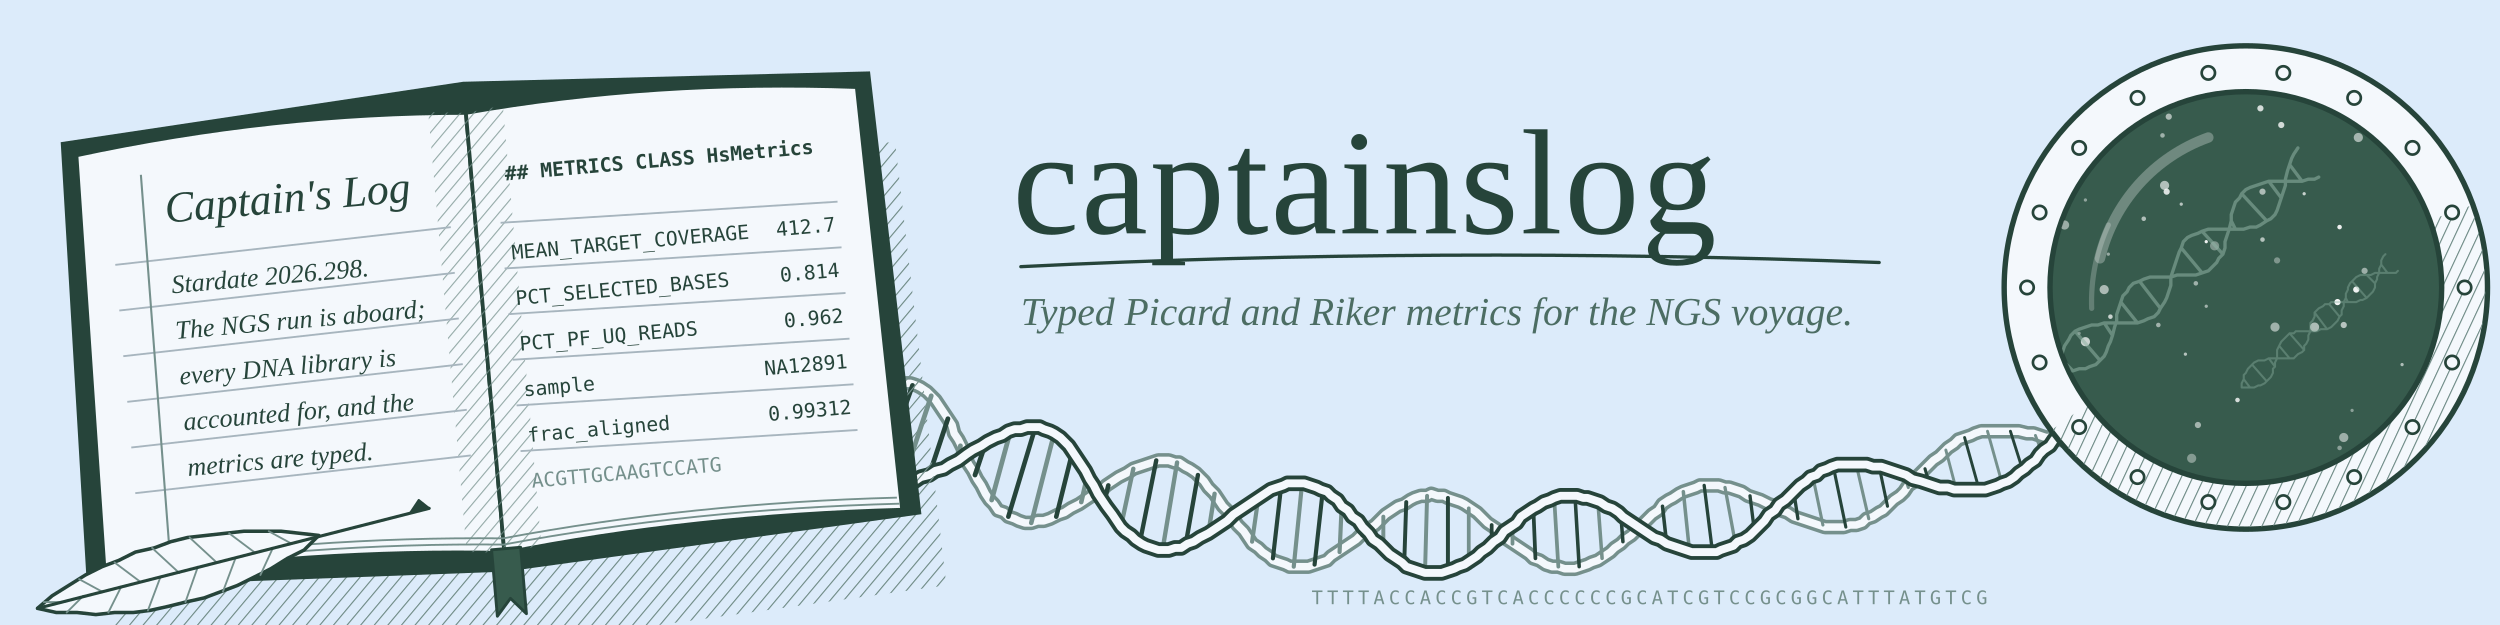
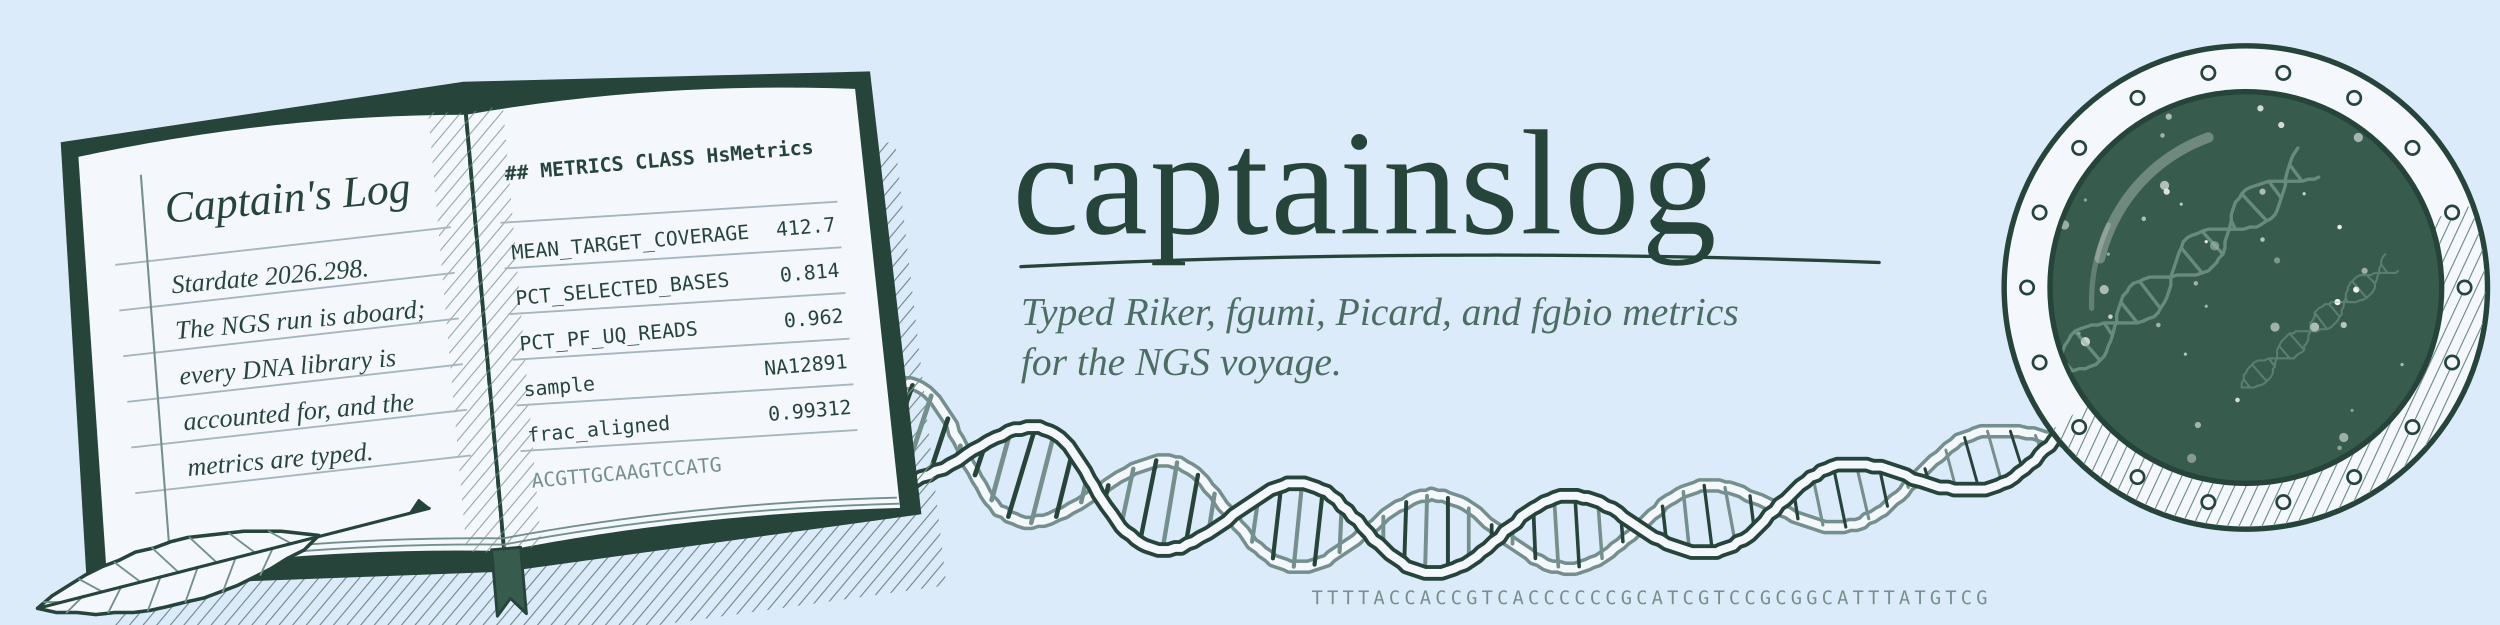
<svg xmlns="http://www.w3.org/2000/svg" width="1200" height="300" viewBox="0 0 1200 300" role="img" aria-label="captainslog: a captain's logbook of NGS metrics whose DNA drifts out a porthole into space">
  <defs>
    <pattern id="hatch" width="5" height="5" patternUnits="userSpaceOnUse" patternTransform="rotate(45)">
      <line x1="0" y1="0" x2="0" y2="5" stroke="#75908c" stroke-width="1.1" />
    </pattern>
  </defs>
  <rect width="1200" height="300" fill="#dcebfa" />
  <g fill="none" stroke-linecap="round" stroke-linejoin="round">
    <path d="M400,196 404,194 408,192 411,190 415,189 419,187 422,186 425,185 429,184 432,184 434,184 437,184 440,185 442,186 445,188 447,190 449,192 451,195 453,198 455,201 457,204 458,208 460,211 462,215 463,219 465,223 467,226 469,230 471,233 473,237 475,240 477,242 479,245 482,246 484,248 487,249 489,250 492,251 495,251 498,250 501,250 504,249 508,247 511,246 514,244 518,242 521,240 524,238 528,236 531,233 534,231 537,229 541,227 544,225 547,224 550,223 553,222 556,221 558,221 561,221 564,222 566,222 569,224 571,225 574,227 576,229 578,231 580,234 583,237 585,240 587,243 590,246 592,249 594,252 597,255 599,258 601,261 604,263 606,265 609,267 611,269 614,270 617,271 619,272 622,272 625,272 628,272 631,271 634,270 637,269 639,267 642,265 645,263 648,261 651,259 654,256 657,254 660,252 663,249 665,247 668,245 671,243 674,242 677,240 679,239 682,238 685,238 687,237 690,238 693,238 695,239 698,240 701,241 703,242 706,244 709,246 711,248 714,251 717,253 720,255 722,258 725,260 728,262 731,264 734,266 736,268 739,269 742,271 745,272 748,272 751,273 753,273 756,273 759,272 762,271 764,270 767,269 770,267 773,265 775,263 778,261 780,259 783,257 786,254 788,252 791,249 793,247 796,245 798,242 801,240 803,239 806,237 808,236 811,235 814,234 816,233 819,233 822,233 825,233 828,234 830,234 833,235 836,236 839,238 842,239 845,240 849,242 852,243 855,245 858,246 861,248 864,249 867,250 870,251 873,252 876,253 879,253 882,253 885,253 888,252 891,252 894,251 896,249 899,248 902,246 904,245 907,242 909,240 912,238 914,236 916,233 919,231 921,228 923,226 926,223 928,221 931,219 933,217 935,215 938,213 940,211 943,210 946,209 948,208 951,207 954,207 957,207 960,207 963,207 966,207 969,207 973,208 976,208 979,209 982,210 986,210 989,211 992,212 996,212 999,213 1002,213" stroke="#75908c" stroke-width="7" />
    <path d="M400,196 404,194 408,192 411,190 415,189 419,187 422,186 425,185 429,184 432,184 434,184 437,184 440,185 442,186 445,188 447,190 449,192 451,195 453,198 455,201 457,204 458,208 460,211 462,215 463,219 465,223 467,226 469,230 471,233 473,237 475,240 477,242 479,245 482,246 484,248 487,249 489,250 492,251 495,251 498,250 501,250 504,249 508,247 511,246 514,244 518,242 521,240 524,238 528,236 531,233 534,231 537,229 541,227 544,225 547,224 550,223 553,222 556,221 558,221 561,221 564,222 566,222 569,224 571,225 574,227 576,229 578,231 580,234 583,237 585,240 587,243 590,246 592,249 594,252 597,255 599,258 601,261 604,263 606,265 609,267 611,269 614,270 617,271 619,272 622,272 625,272 628,272 631,271 634,270 637,269 639,267 642,265 645,263 648,261 651,259 654,256 657,254 660,252 663,249 665,247 668,245 671,243 674,242 677,240 679,239 682,238 685,238 687,237 690,238 693,238 695,239 698,240 701,241 703,242 706,244 709,246 711,248 714,251 717,253 720,255 722,258 725,260 728,262 731,264 734,266 736,268 739,269 742,271 745,272 748,272 751,273 753,273 756,273 759,272 762,271 764,270 767,269 770,267 773,265 775,263 778,261 780,259 783,257 786,254 788,252 791,249 793,247 796,245 798,242 801,240 803,239 806,237 808,236 811,235 814,234 816,233 819,233 822,233 825,233 828,234 830,234 833,235 836,236 839,238 842,239 845,240 849,242 852,243 855,245 858,246 861,248 864,249 867,250 870,251 873,252 876,253 879,253 882,253 885,253 888,252 891,252 894,251 896,249 899,248 902,246 904,245 907,242 909,240 912,238 914,236 916,233 919,231 921,228 923,226 926,223 928,221 931,219 933,217 935,215 938,213 940,211 943,210 946,209 948,208 951,207 954,207 957,207 960,207 963,207 966,207 969,207 973,208 976,208 979,209 982,210 986,210 989,211 992,212 996,212 999,213 1002,213" stroke="#f4f8fc" stroke-width="3.6" />
    <line x1="406" y1="211" x2="414" y2="189" stroke="#26443a" stroke-width="2.4" />
    <line x1="413" y1="223" x2="427" y2="184" stroke="#75908c" stroke-width="2.4" />
    <line x1="422" y1="230" x2="438" y2="185" stroke="#26443a" stroke-width="2.3" />
    <line x1="433" y1="232" x2="447" y2="190" stroke="#75908c" stroke-width="2.3" />
    <line x1="446" y1="228" x2="455" y2="201" stroke="#26443a" stroke-width="2.3" />
    <line x1="459" y1="221" x2="461" y2="214" stroke="#75908c" stroke-width="2.3" />
    <line x1="473" y1="213" x2="468" y2="228" stroke="#26443a" stroke-width="2.3" />
    <line x1="485" y1="207" x2="476" y2="240" stroke="#75908c" stroke-width="2.3" />
    <line x1="497" y1="205" x2="484" y2="248" stroke="#26443a" stroke-width="2.2" />
    <line x1="506" y1="208" x2="495" y2="251" stroke="#75908c" stroke-width="2.2" />
    <line x1="515" y1="216" x2="507" y2="248" stroke="#26443a" stroke-width="2.2" />
    <line x1="522" y1="228" x2="519" y2="241" stroke="#75908c" stroke-width="2.2" />
    <line x1="530" y1="241" x2="532" y2="233" stroke="#26443a" stroke-width="2.2" />
    <line x1="538" y1="253" x2="544" y2="225" stroke="#75908c" stroke-width="2.1" />
    <line x1="547" y1="261" x2="555" y2="221" stroke="#26443a" stroke-width="2.1" />
    <line x1="558" y1="264" x2="565" y2="222" stroke="#75908c" stroke-width="2.1" />
    <line x1="569" y1="262" x2="575" y2="228" stroke="#26443a" stroke-width="2.1" />
    <line x1="580" y1="256" x2="583" y2="237" stroke="#75908c" stroke-width="2.1" />
    <line x1="592" y1="247" x2="592" y2="249" stroke="#26443a" stroke-width="2.0" />
    <line x1="604" y1="239" x2="601" y2="260" stroke="#75908c" stroke-width="2.0" />
    <line x1="615" y1="233" x2="611" y2="268" stroke="#26443a" stroke-width="2.0" />
    <line x1="625" y1="232" x2="621" y2="272" stroke="#75908c" stroke-width="2.0" />
    <line x1="635" y1="235" x2="631" y2="271" stroke="#26443a" stroke-width="2.0" />
    <line x1="644" y1="243" x2="643" y2="265" stroke="#75908c" stroke-width="2.0" />
    <line x1="654" y1="253" x2="654" y2="257" stroke="#26443a" stroke-width="1.9" />
    <line x1="664" y1="263" x2="664" y2="248" stroke="#75908c" stroke-width="1.9" />
    <line x1="674" y1="271" x2="675" y2="241" stroke="#26443a" stroke-width="1.9" />
    <line x1="684" y1="275" x2="685" y2="238" stroke="#75908c" stroke-width="1.9" />
    <line x1="695" y1="274" x2="695" y2="239" stroke="#26443a" stroke-width="1.9" />
    <line x1="705" y1="269" x2="705" y2="244" stroke="#75908c" stroke-width="1.8" />
    <line x1="716" y1="261" x2="716" y2="252" stroke="#26443a" stroke-width="1.8" />
    <line x1="726" y1="252" x2="726" y2="261" stroke="#75908c" stroke-width="1.8" />
    <line x1="736" y1="244" x2="737" y2="268" stroke="#26443a" stroke-width="1.8" />
    <line x1="746" y1="239" x2="748" y2="272" stroke="#75908c" stroke-width="1.8" />
    <line x1="756" y1="238" x2="758" y2="272" stroke="#26443a" stroke-width="1.7" />
    <line x1="767" y1="241" x2="769" y2="268" stroke="#75908c" stroke-width="1.7" />
    <line x1="778" y1="247" x2="779" y2="260" stroke="#26443a" stroke-width="1.7" />
    <line x1="789" y1="254" x2="788" y2="251" stroke="#75908c" stroke-width="1.7" />
    <line x1="800" y1="261" x2="798" y2="243" stroke="#26443a" stroke-width="1.7" />
    <line x1="811" y1="265" x2="808" y2="236" stroke="#75908c" stroke-width="1.7" />
    <line x1="822" y1="265" x2="818" y2="233" stroke="#26443a" stroke-width="1.6" />
    <line x1="833" y1="261" x2="828" y2="234" stroke="#75908c" stroke-width="1.6" />
    <line x1="842" y1="254" x2="840" y2="238" stroke="#26443a" stroke-width="1.6" />
    <line x1="852" y1="245" x2="851" y2="243" stroke="#75908c" stroke-width="1.6" />
    <line x1="861" y1="236" x2="863" y2="249" stroke="#26443a" stroke-width="1.6" />
    <line x1="870" y1="228" x2="875" y2="252" stroke="#75908c" stroke-width="1.5" />
    <line x1="880" y1="224" x2="886" y2="253" stroke="#26443a" stroke-width="1.5" />
    <line x1="891" y1="223" x2="897" y2="249" stroke="#75908c" stroke-width="1.5" />
    <line x1="902" y1="224" x2="906" y2="243" stroke="#26443a" stroke-width="1.5" />
    <line x1="914" y1="228" x2="916" y2="234" stroke="#75908c" stroke-width="1.5" />
    <line x1="926" y1="232" x2="924" y2="225" stroke="#26443a" stroke-width="1.5" />
    <line x1="939" y1="235" x2="934" y2="216" stroke="#75908c" stroke-width="1.4" />
    <line x1="950" y1="235" x2="943" y2="210" stroke="#26443a" stroke-width="1.4" />
    <line x1="961" y1="232" x2="954" y2="207" stroke="#75908c" stroke-width="1.4" />
    <line x1="971" y1="226" x2="965" y2="207" stroke="#26443a" stroke-width="1.4" />
    <line x1="980" y1="217" x2="977" y2="209" stroke="#75908c" stroke-width="1.4" />
    <line x1="989" y1="208" x2="990" y2="211" stroke="#26443a" stroke-width="1.3" />
    <path d="M400,196 401,200 403,204 404,208 406,212 408,215 410,219 412,221 414,224 416,226 418,228 421,230 424,231 426,232 429,232 432,232 436,231 439,231 442,229 446,228 449,226 453,225 456,223 460,221 464,218 467,216 471,214 474,212 478,210 481,209 484,207 487,206 490,206 493,205 496,205 499,205 501,206 504,207 506,208 509,210 511,212 513,214 515,217 517,220 519,223 521,226 523,230 525,233 527,237 529,240 531,243 534,247 536,250 538,253 540,255 543,257 545,259 548,261 550,262 553,263 556,264 559,264 561,264 564,263 567,263 570,261 573,260 576,258 580,256 583,254 586,252 589,250 592,247 595,245 598,243 601,241 604,239 607,237 610,235 613,234 616,233 618,232 621,232 624,232 626,232 629,233 632,234 634,235 637,236 639,238 642,240 644,243 647,245 649,248 652,250 654,253 657,256 659,259 662,261 665,264 667,266 670,268 673,270 675,272 678,273 681,274 684,275 686,275 689,275 692,275 695,274 698,273 700,272 703,271 706,269 709,267 711,265 714,263 717,260 720,258 722,255 725,253 728,251 730,248 733,246 736,244 738,243 741,241 744,240 746,239 749,238 752,238 754,238 757,238 760,239 762,239 765,240 768,241 771,243 774,244 777,246 779,248 782,250 785,252 788,254 791,256 794,258 797,259 800,261 803,262 806,263 809,264 812,265 815,265 818,265 821,265 824,265 826,264 829,263 832,262 834,260 837,259 840,257 842,255 845,252 847,250 849,247 852,245 854,242 857,240 859,238 862,235 864,233 867,231 869,229 872,228 874,226 877,225 879,224 882,223 885,223 888,223 891,223 893,223 896,223 899,224 903,224 906,225 909,226 912,227 915,228 918,230 922,231 925,232 928,233 931,234 935,234 938,235 941,235 944,235 947,235 950,235 953,235 956,234 959,233 961,232 964,231 967,229 969,227 972,225 974,223 977,221 979,218 981,216 984,214 986,211 988,209 991,206 993,204 995,201 998,199" stroke="#26443a" stroke-width="7.5" />
    <path d="M400,196 401,200 403,204 404,208 406,212 408,215 410,219 412,221 414,224 416,226 418,228 421,230 424,231 426,232 429,232 432,232 436,231 439,231 442,229 446,228 449,226 453,225 456,223 460,221 464,218 467,216 471,214 474,212 478,210 481,209 484,207 487,206 490,206 493,205 496,205 499,205 501,206 504,207 506,208 509,210 511,212 513,214 515,217 517,220 519,223 521,226 523,230 525,233 527,237 529,240 531,243 534,247 536,250 538,253 540,255 543,257 545,259 548,261 550,262 553,263 556,264 559,264 561,264 564,263 567,263 570,261 573,260 576,258 580,256 583,254 586,252 589,250 592,247 595,245 598,243 601,241 604,239 607,237 610,235 613,234 616,233 618,232 621,232 624,232 626,232 629,233 632,234 634,235 637,236 639,238 642,240 644,243 647,245 649,248 652,250 654,253 657,256 659,259 662,261 665,264 667,266 670,268 673,270 675,272 678,273 681,274 684,275 686,275 689,275 692,275 695,274 698,273 700,272 703,271 706,269 709,267 711,265 714,263 717,260 720,258 722,255 725,253 728,251 730,248 733,246 736,244 738,243 741,241 744,240 746,239 749,238 752,238 754,238 757,238 760,239 762,239 765,240 768,241 771,243 774,244 777,246 779,248 782,250 785,252 788,254 791,256 794,258 797,259 800,261 803,262 806,263 809,264 812,265 815,265 818,265 821,265 824,265 826,264 829,263 832,262 834,260 837,259 840,257 842,255 845,252 847,250 849,247 852,245 854,242 857,240 859,238 862,235 864,233 867,231 869,229 872,228 874,226 877,225 879,224 882,223 885,223 888,223 891,223 893,223 896,223 899,224 903,224 906,225 909,226 912,227 915,228 918,230 922,231 925,232 928,233 931,234 935,234 938,235 941,235 944,235 947,235 950,235 953,235 956,234 959,233 961,232 964,231 967,229 969,227 972,225 974,223 977,221 979,218 981,216 984,214 986,211 988,209 991,206 993,204 995,201 998,199" stroke="#f4f8fc" stroke-width="3.8" />
  </g>
  <g>
    <circle cx="1078" cy="138" r="116" fill="#f4f8fc" stroke="#26443a" stroke-width="2.6" />
    <circle cx="1078" cy="138" r="105" fill="none" stroke="url(#hatch)" stroke-width="20" stroke-dasharray="300 400" transform="rotate(-20 1078 138)" />
    <circle cx="1078" cy="138" r="94" fill="#375b4d" stroke="#26443a" stroke-width="2.6" />
    <g fill="#f4f8fc" stroke="#26443a" stroke-width="1.3">
      <circle cx="1183" cy="138" r="3.2" />
      <circle cx="1177" cy="174" r="3.2" />
      <circle cx="1158" cy="205" r="3.2" />
      <circle cx="1130" cy="229" r="3.2" />
      <circle cx="1096" cy="241" r="3.2" />
      <circle cx="1060" cy="241" r="3.2" />
      <circle cx="1026" cy="229" r="3.2" />
      <circle cx="998" cy="205" r="3.2" />
      <circle cx="979" cy="174" r="3.2" />
      <circle cx="973" cy="138" r="3.2" />
      <circle cx="979" cy="102" r="3.2" />
      <circle cx="998" cy="71" r="3.2" />
      <circle cx="1026" cy="47" r="3.2" />
      <circle cx="1060" cy="35" r="3.2" />
      <circle cx="1096" cy="35" r="3.2" />
      <circle cx="1130" cy="47" r="3.2" />
      <circle cx="1158" cy="71" r="3.2" />
      <circle cx="1177" cy="102" r="3.2" />
    </g>
    <clipPath id="glass">
      <circle cx="1078" cy="138" r="93" />
    </clipPath>
    <g clip-path="url(#glass)">
      <g fill="#fff">
        <circle cx="991" cy="108" r="2.2" opacity="0.50" />
        <circle cx="1038" cy="65" r="1.1" opacity="0.52" />
        <circle cx="1095" cy="60" r="1.5" opacity="0.77" />
        <circle cx="1111" cy="157" r="2.2" opacity="0.59" />
        <circle cx="1131" cy="139" r="1.5" opacity="0.92" />
        <circle cx="1001" cy="96" r="0.8" opacity="0.45" />
        <circle cx="1135" cy="130" r="1.5" opacity="0.51" />
        <circle cx="1132" cy="66" r="2.2" opacity="0.55" />
        <circle cx="1036" cy="156" r="1.1" opacity="0.53" />
        <circle cx="1029" cy="105" r="1.1" opacity="0.61" />
        <circle cx="1093" cy="125" r="1.5" opacity="0.36" />
        <circle cx="1059" cy="147" r="0.8" opacity="0.53" />
        <circle cx="1086" cy="115" r="1.1" opacity="0.63" />
        <circle cx="1041" cy="56" r="1.5" opacity="0.58" />
        <circle cx="1129" cy="197" r="0.8" opacity="0.42" />
        <circle cx="1049" cy="170" r="0.8" opacity="0.63" />
        <circle cx="1074" cy="192" r="1.1" opacity="0.79" />
        <circle cx="1123" cy="109" r="1.1" opacity="0.91" />
        <circle cx="1054" cy="136" r="1.1" opacity="0.52" />
        <circle cx="1059" cy="116" r="0.8" opacity="0.91" />
        <circle cx="1040" cy="92" r="1.5" opacity="0.82" />
        <circle cx="1125" cy="210" r="2.2" opacity="0.51" />
        <circle cx="1123" cy="215" r="1.1" opacity="0.42" />
        <circle cx="1012" cy="122" r="0.8" opacity="0.48" />
        <circle cx="1047" cy="98" r="0.8" opacity="0.64" />
        <circle cx="1122" cy="145" r="1.5" opacity="0.94" />
        <circle cx="1125" cy="156" r="1.5" opacity="0.64" />
        <circle cx="1106" cy="93" r="0.8" opacity="0.72" />
        <circle cx="1052" cy="220" r="2.2" opacity="0.39" />
        <circle cx="1153" cy="175" r="0.8" opacity="0.60" />
        <circle cx="1086" cy="92" r="1.5" opacity="0.59" />
        <circle cx="1010" cy="139" r="2.2" opacity="0.58" />
        <circle cx="1092" cy="157" r="2.2" opacity="0.52" />
        <circle cx="1039" cy="89" r="2.2" opacity="0.61" />
        <circle cx="1001" cy="164" r="2.2" opacity="0.73" />
        <circle cx="1063" cy="118" r="2.2" opacity="0.35" />
        <circle cx="1055" cy="204" r="1.5" opacity="0.54" />
        <circle cx="1013" cy="152" r="1.1" opacity="0.73" />
        <circle cx="1085" cy="52" r="1.5" opacity="0.78" />
        <circle cx="998" cy="160" r="0.8" opacity="0.36" />
      </g>
      <g fill="none" stroke-linecap="round">
        <path d="M988,178 991,178 995,178 998,177 1001,177 1003,176 1006,175 1008,173 1010,171 1011,169 1012,166 1013,164 1014,161 1015,157 1016,154 1016,151 1017,148 1018,145 1019,142 1021,140 1022,138 1024,136 1027,135 1029,134 1032,133 1035,133 1038,133 1042,133 1045,132 1048,132 1051,132 1054,132 1057,131 1060,130 1062,128 1064,126 1065,124 1067,122 1068,119 1068,116 1069,113 1070,110 1071,106 1071,103 1072,100 1073,97 1075,95 1076,93 1078,91 1080,90 1083,89 1086,88 1089,87 1092,87 1095,87 1099,87 1102,87 1105,87 1108,86 1111,86 1113,85 M988,178 989,175 989,172 990,169 991,166 993,163 994,161 996,159 998,158 1001,157 1004,156 1007,156 1010,155 1013,155 1016,155 1020,155 1023,155 1026,155 1029,154 1031,153 1034,152 1036,150 1037,148 1039,145 1040,143 1041,140 1042,137 1042,133 1043,130 1044,127 1045,124 1046,121 1047,119 1048,116 1050,114 1052,113 1055,112 1057,111 1060,110 1064,110 1067,110 1070,110 1073,110 1077,110 1080,109 1083,109 1085,108 1088,106 1090,105 1092,103 1093,101 1094,98 1095,95 1096,92 1097,89 1097,86 1098,82 1099,79 1100,76 1101,74 1103,71 M995,178 L989,172 M1008,173 L996,159 M1014,161 L1010,155 M1018,145 L1026,155 M1027,135 L1037,148 M1042,133 L1042,133 M1057,131 L1047,119 M1067,122 L1057,111 M1071,106 L1073,110 M1076,93 L1088,106 M1089,87 L1095,95 M1105,87 L1099,79" stroke="#8fb3a4" stroke-width="1.6" opacity="0.55" />
        <path d="M1076,186 1078,186 1080,186 1082,186 1084,185 1085,185 1087,184 1088,183 1089,182 1090,181 1091,179 1091,177 1092,176 1092,174 1093,172 1093,170 1093,168 1094,166 1095,164 1096,163 1097,162 1098,161 1099,160 1101,160 1102,159 1104,159 1106,159 1108,159 1110,159 1112,159 1114,158 1116,158 1117,158 1119,157 1120,156 1121,155 1122,154 1123,152 1124,151 1124,149 1125,147 1125,145 1126,143 1126,141 1127,139 1127,138 1128,136 1129,135 1130,134 1131,133 1133,132 1135,132 1136,132 1138,132 1140,131 1142,131 1144,131 1146,131 1148,131 1150,131 1151,130 M1076,186 1076,184 1077,182 1077,180 1078,179 1079,177 1080,176 1081,175 1082,174 1084,173 1085,173 1087,173 1089,172 1091,172 1093,172 1095,172 1097,172 1099,172 1101,172 1102,171 1103,170 1105,169 1106,168 1106,166 1107,165 1108,163 1108,161 1109,159 1109,157 1109,155 1110,154 1111,152 1111,150 1112,149 1113,148 1115,147 1116,146 1118,146 1119,145 1121,145 1123,145 1125,145 1127,145 1129,145 1131,145 1133,144 1134,144 1136,143 1137,142 1138,141 1139,140 1140,138 1140,136 1141,134 1141,133 1142,131 1142,129 1143,127 1143,125 1144,123 1145,122 M1080,186 L1077,182 M1088,183 L1081,175 M1092,176 L1089,172 M1094,166 L1099,172 M1099,160 L1106,168 M1108,159 L1109,159 M1117,158 L1111,150 M1123,152 L1118,146 M1126,143 L1127,145 M1129,135 L1136,143 M1136,132 L1140,136 M1146,131 L1143,127" stroke="#8fb3a4" stroke-width="1.0" opacity="0.40" />
      </g>
      <path d="M1008,124 A82,82 0 0 1 1060,66" fill="none" stroke="#fff" stroke-width="5" stroke-linecap="round" opacity="0.28" />
      <path d="M1004,148 A88,88 0 0 1 1012,108" fill="none" stroke="#fff" stroke-width="2.5" stroke-linecap="round" opacity="0.22" />
    </g>
  </g>
  <g transform="rotate(-5 230 150)">
    <path d="M44,74 L238,62 L432,74 L438,288 L238,298 L38,288 Z" fill="url(#hatch)" transform="translate(4 12)" />
    <path d="M38,52 L232,40 L426,52 L432,264 L232,274 L32,264 Z" fill="#26443a" stroke="#26443a" stroke-width="2" />
    <path d="M44,58 Q140,46 232,54 L232,266 Q140,256 40,262 Z" fill="#f4f8fc" stroke="#26443a" stroke-width="1.8" />
    <path d="M232,54 Q324,46 420,58 L424,262 Q324,256 232,266 Z" fill="#f4f8fc" stroke="#26443a" stroke-width="1.8" />
    <path d="M42,259 Q140,253 232,262 M43,256 Q140,250 232,259 M232,262 Q324,253 423,259 M232,259 Q324,250 422,256" fill="none" stroke="#75908c" stroke-width="0.9" />
    <path d="M214,52 L232,54 L232,266 L214,264 Z M232,54 L250,52 L250,264 L232,266 Z" fill="url(#hatch)" opacity="0.7" />
    <g stroke="#a7b5be" stroke-width="0.9">
      <line x1="58" y1="112" x2="220" y2="108" />
      <line x1="244" y1="108" x2="406" y2="112" />
      <line x1="58" y1="134" x2="220" y2="130" />
      <line x1="244" y1="130" x2="406" y2="134" />
      <line x1="58" y1="156" x2="220" y2="152" />
      <line x1="244" y1="152" x2="406" y2="156" />
      <line x1="58" y1="178" x2="220" y2="174" />
      <line x1="244" y1="174" x2="406" y2="178" />
      <line x1="58" y1="200" x2="220" y2="196" />
      <line x1="244" y1="196" x2="406" y2="200" />
      <line x1="58" y1="222" x2="220" y2="218" />
      <line x1="244" y1="218" x2="406" y2="222" />
    </g>
    <line x1="74" y1="70" x2="72" y2="248" stroke="#75908c" stroke-width="1" />
    <path d="M226,264 L226,296 L233,288 L240,296 L240,264 Z" fill="#375b4d" stroke="#26443a" stroke-width="1.4" stroke-linejoin="round" />
    <g font-family="Georgia, 'Times New Roman', serif" font-style="italic" fill="#26443a">
      <text x="84" y="94" font-size="21">Captain's Log</text>
      <text x="84" y="128" font-size="12.5">Stardate 2026.298.</text>
      <text x="84" y="150" font-size="12.5">The NGS run is aboard;</text>
      <text x="84" y="172" font-size="12.5">every DNA library is</text>
      <text x="84" y="194" font-size="12.5">accounted for, and the</text>
      <text x="84" y="216" font-size="12.5">metrics are typed.</text>
    </g>
    <g font-family="ui-monospace, Menlo, Consolas, monospace" fill="#26443a" font-size="9.5">
      <text x="248" y="88" font-weight="bold">## METRICS CLASS HsMetrics</text>
      <text x="248" y="126">MEAN_TARGET_COVERAGE</text>
      <text x="404" y="126" text-anchor="end">412.7</text>
      <text x="248" y="148">PCT_SELECTED_BASES</text>
      <text x="404" y="148" text-anchor="end">0.814</text>
      <text x="248" y="170">PCT_PF_UQ_READS</text>
      <text x="404" y="170" text-anchor="end">0.962</text>
      <text x="248" y="192">sample</text>
      <text x="404" y="192" text-anchor="end">NA12891</text>
      <text x="248" y="214">frac_aligned</text>
      <text x="404" y="214" text-anchor="end">0.99312</text>
      <text x="248" y="236" fill="#75908c">ACGTTGCAAGTCCATG</text>
    </g>
  </g>
  <g stroke="#26443a" stroke-linecap="round" stroke-linejoin="round">
    <path d="M153,257 144,256 135,255 126,255 117,255 108,256 99,257 90,258 82,260 74,263 65,265 57,269 49,272 41,276 33,281 25,286 18,292 18,292 27,294 37,294 46,295 55,294 64,294 72,293 81,291 89,289 98,287 106,284 114,281 122,277 130,273 138,268 146,264 153,257 Z" fill="#f4f8fc" stroke-width="1.7" />
    <path d="M140,261 L129,255 M131,263 L125,276 M122,265 L110,256 M113,268 L107,284 M104,270 L91,258 M95,272 L89,289 M86,275 L73,263 M77,277 L71,293 M67,279 L55,270 M58,282 L52,294 M49,284 L38,278 M40,286 L32,294 M31,289 L21,289" fill="none" stroke="#75908c" stroke-width="0.9" />
    <path d="M206,244 L18,292" fill="none" stroke-width="1.5" />
    <path d="M206,244 l-9,2 l4,-6 z" fill="#26443a" stroke-width="1" />
  </g>
  <g font-family="Georgia, 'Times New Roman', serif" fill="#26443a">
    <text x="486" y="112" font-size="72" letter-spacing="1">captainslog</text>
    <path d="M490,128 Q690,118 902,126" fill="none" stroke="#26443a" stroke-width="1.6" stroke-linecap="round" />
-     <text x="490" y="156" font-size="19" font-style="italic" fill="#4c6d63">Typed Picard and Riker metrics for the NGS voyage.</text>
+     <text x="490" y="156" font-size="19" font-style="italic" fill="#4c6d63">Typed Riker, fgumi, Picard, and fgbio metrics</text>
+     <text x="490" y="180" font-size="19" font-style="italic" fill="#4c6d63">for the NGS voyage.</text>
  </g>
  <text x="954" y="290" text-anchor="end" font-family="ui-monospace, Menlo, Consolas, monospace" font-size="9" fill="#75908c" letter-spacing="2">TTTTACCACCGTCACCCCCCGCATCGTCCGCGGCATTTATGTCG</text>
</svg>
